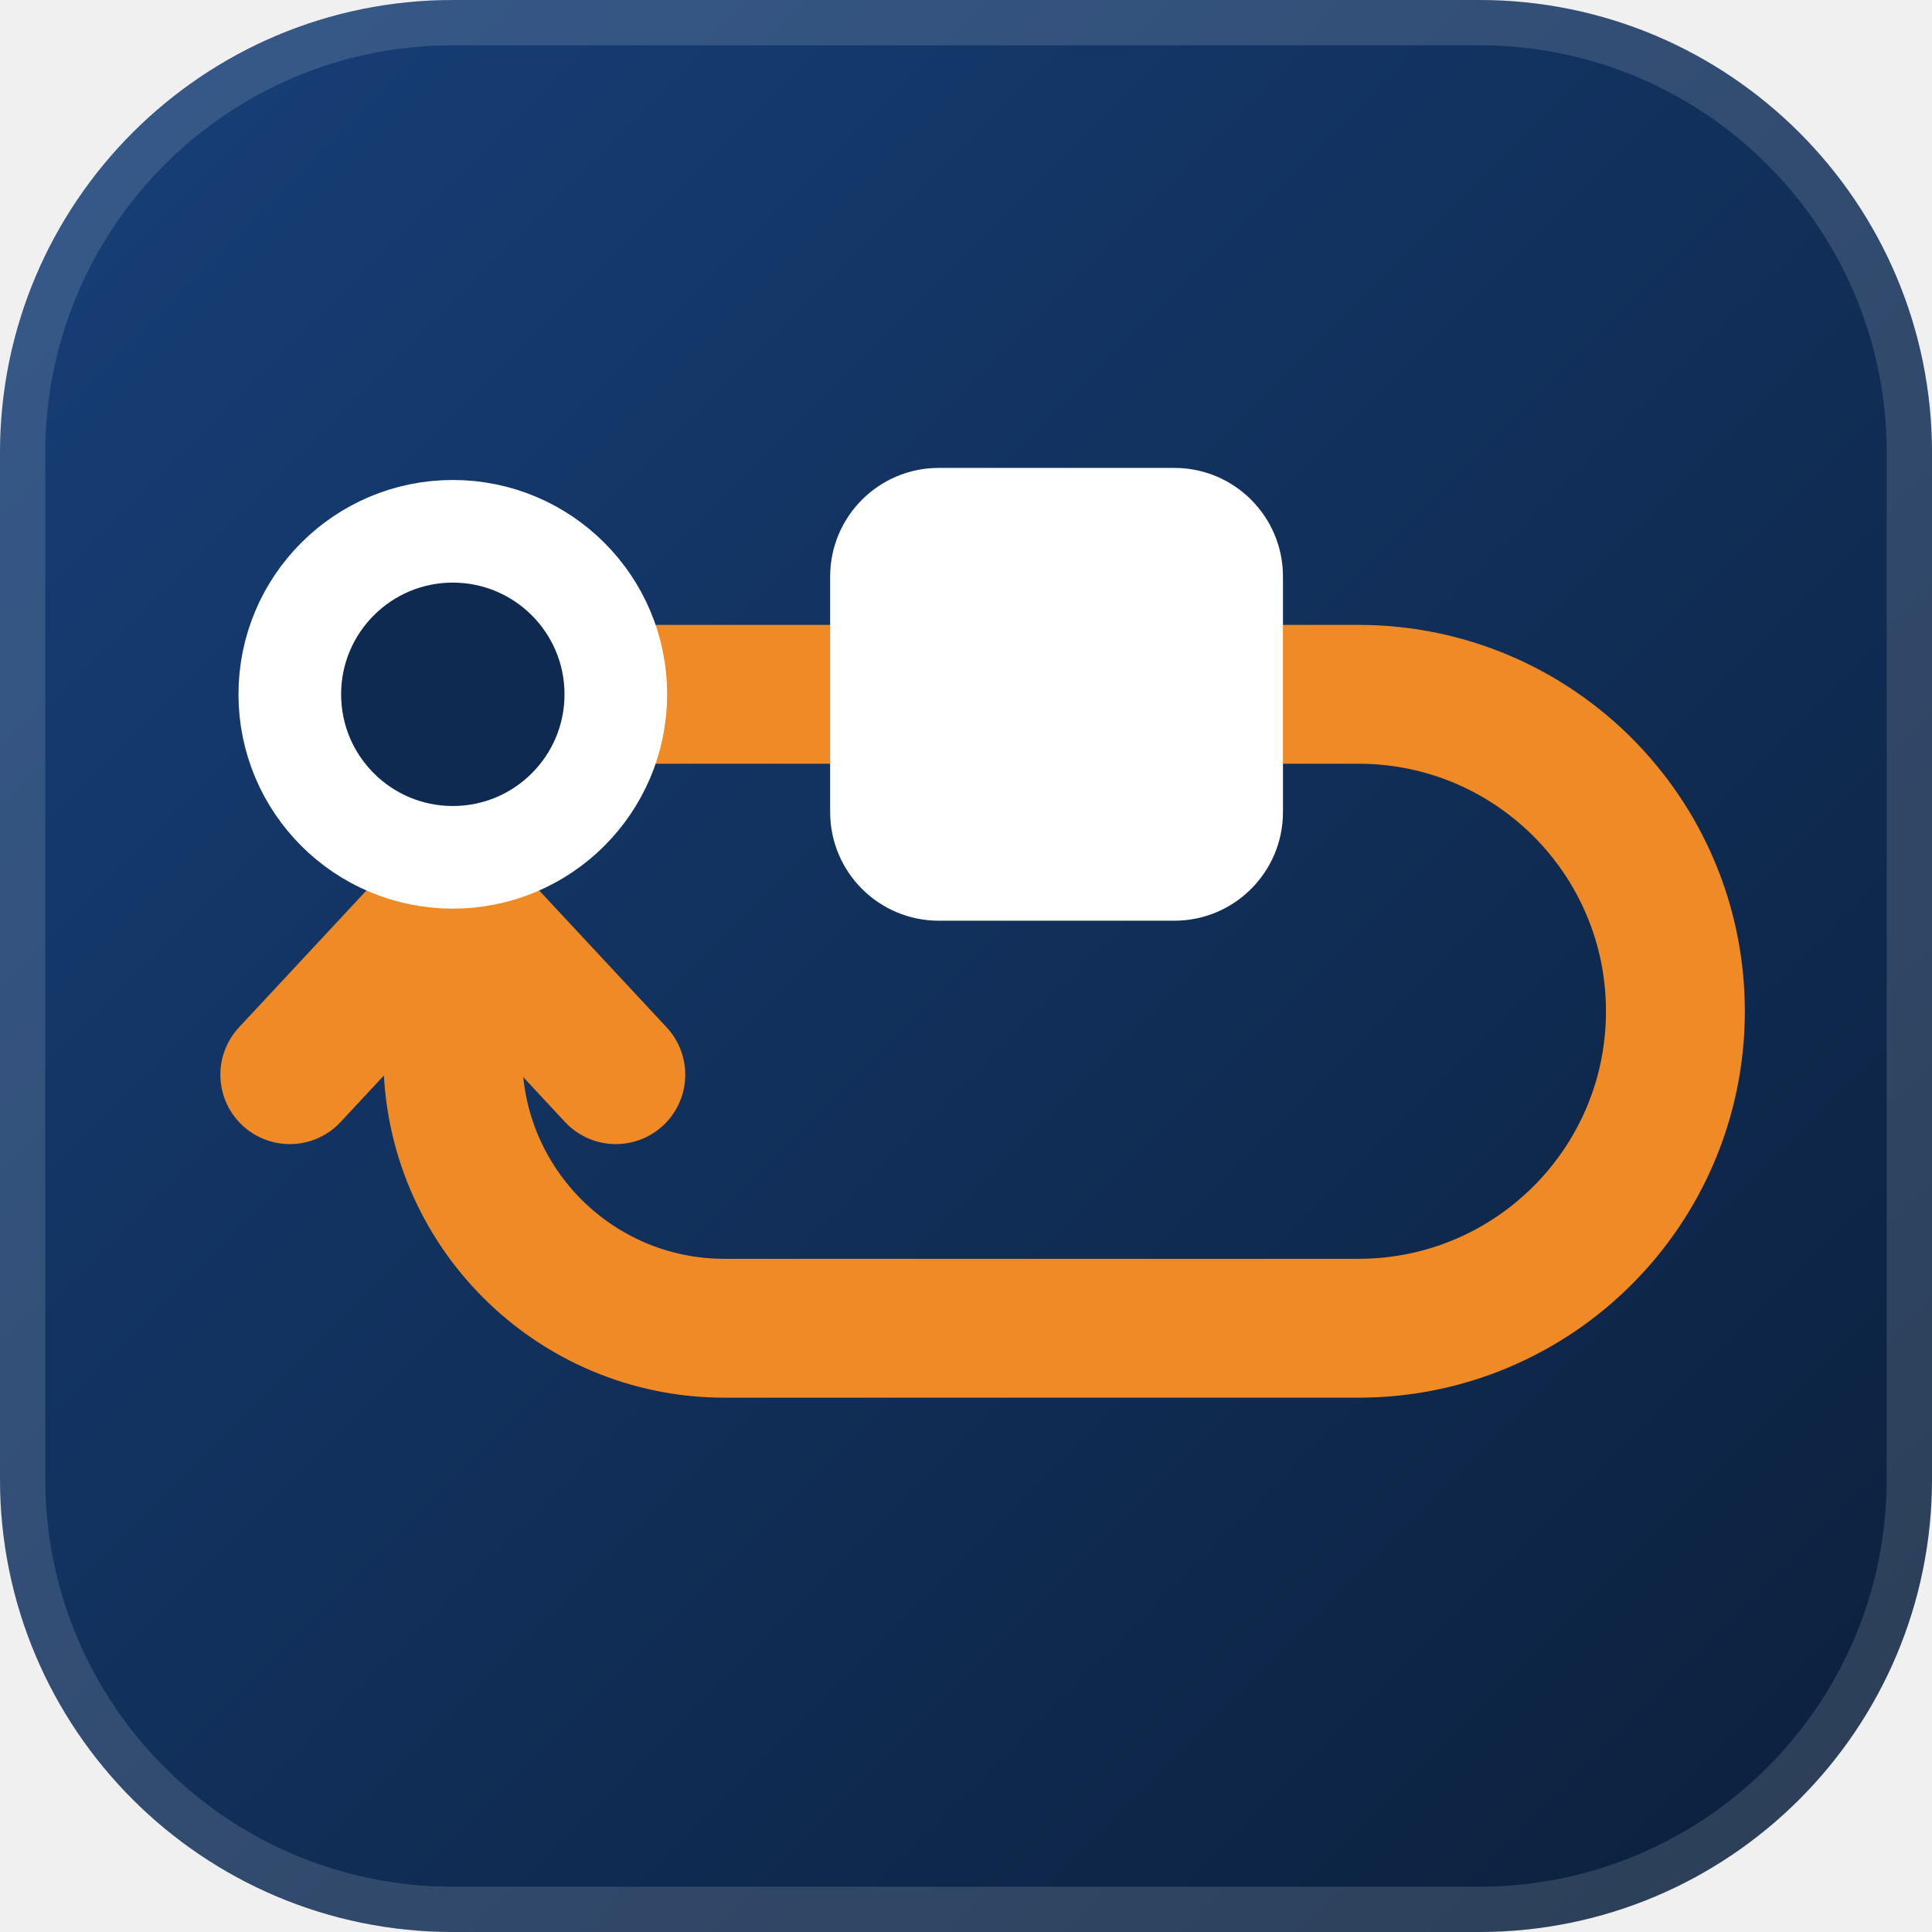
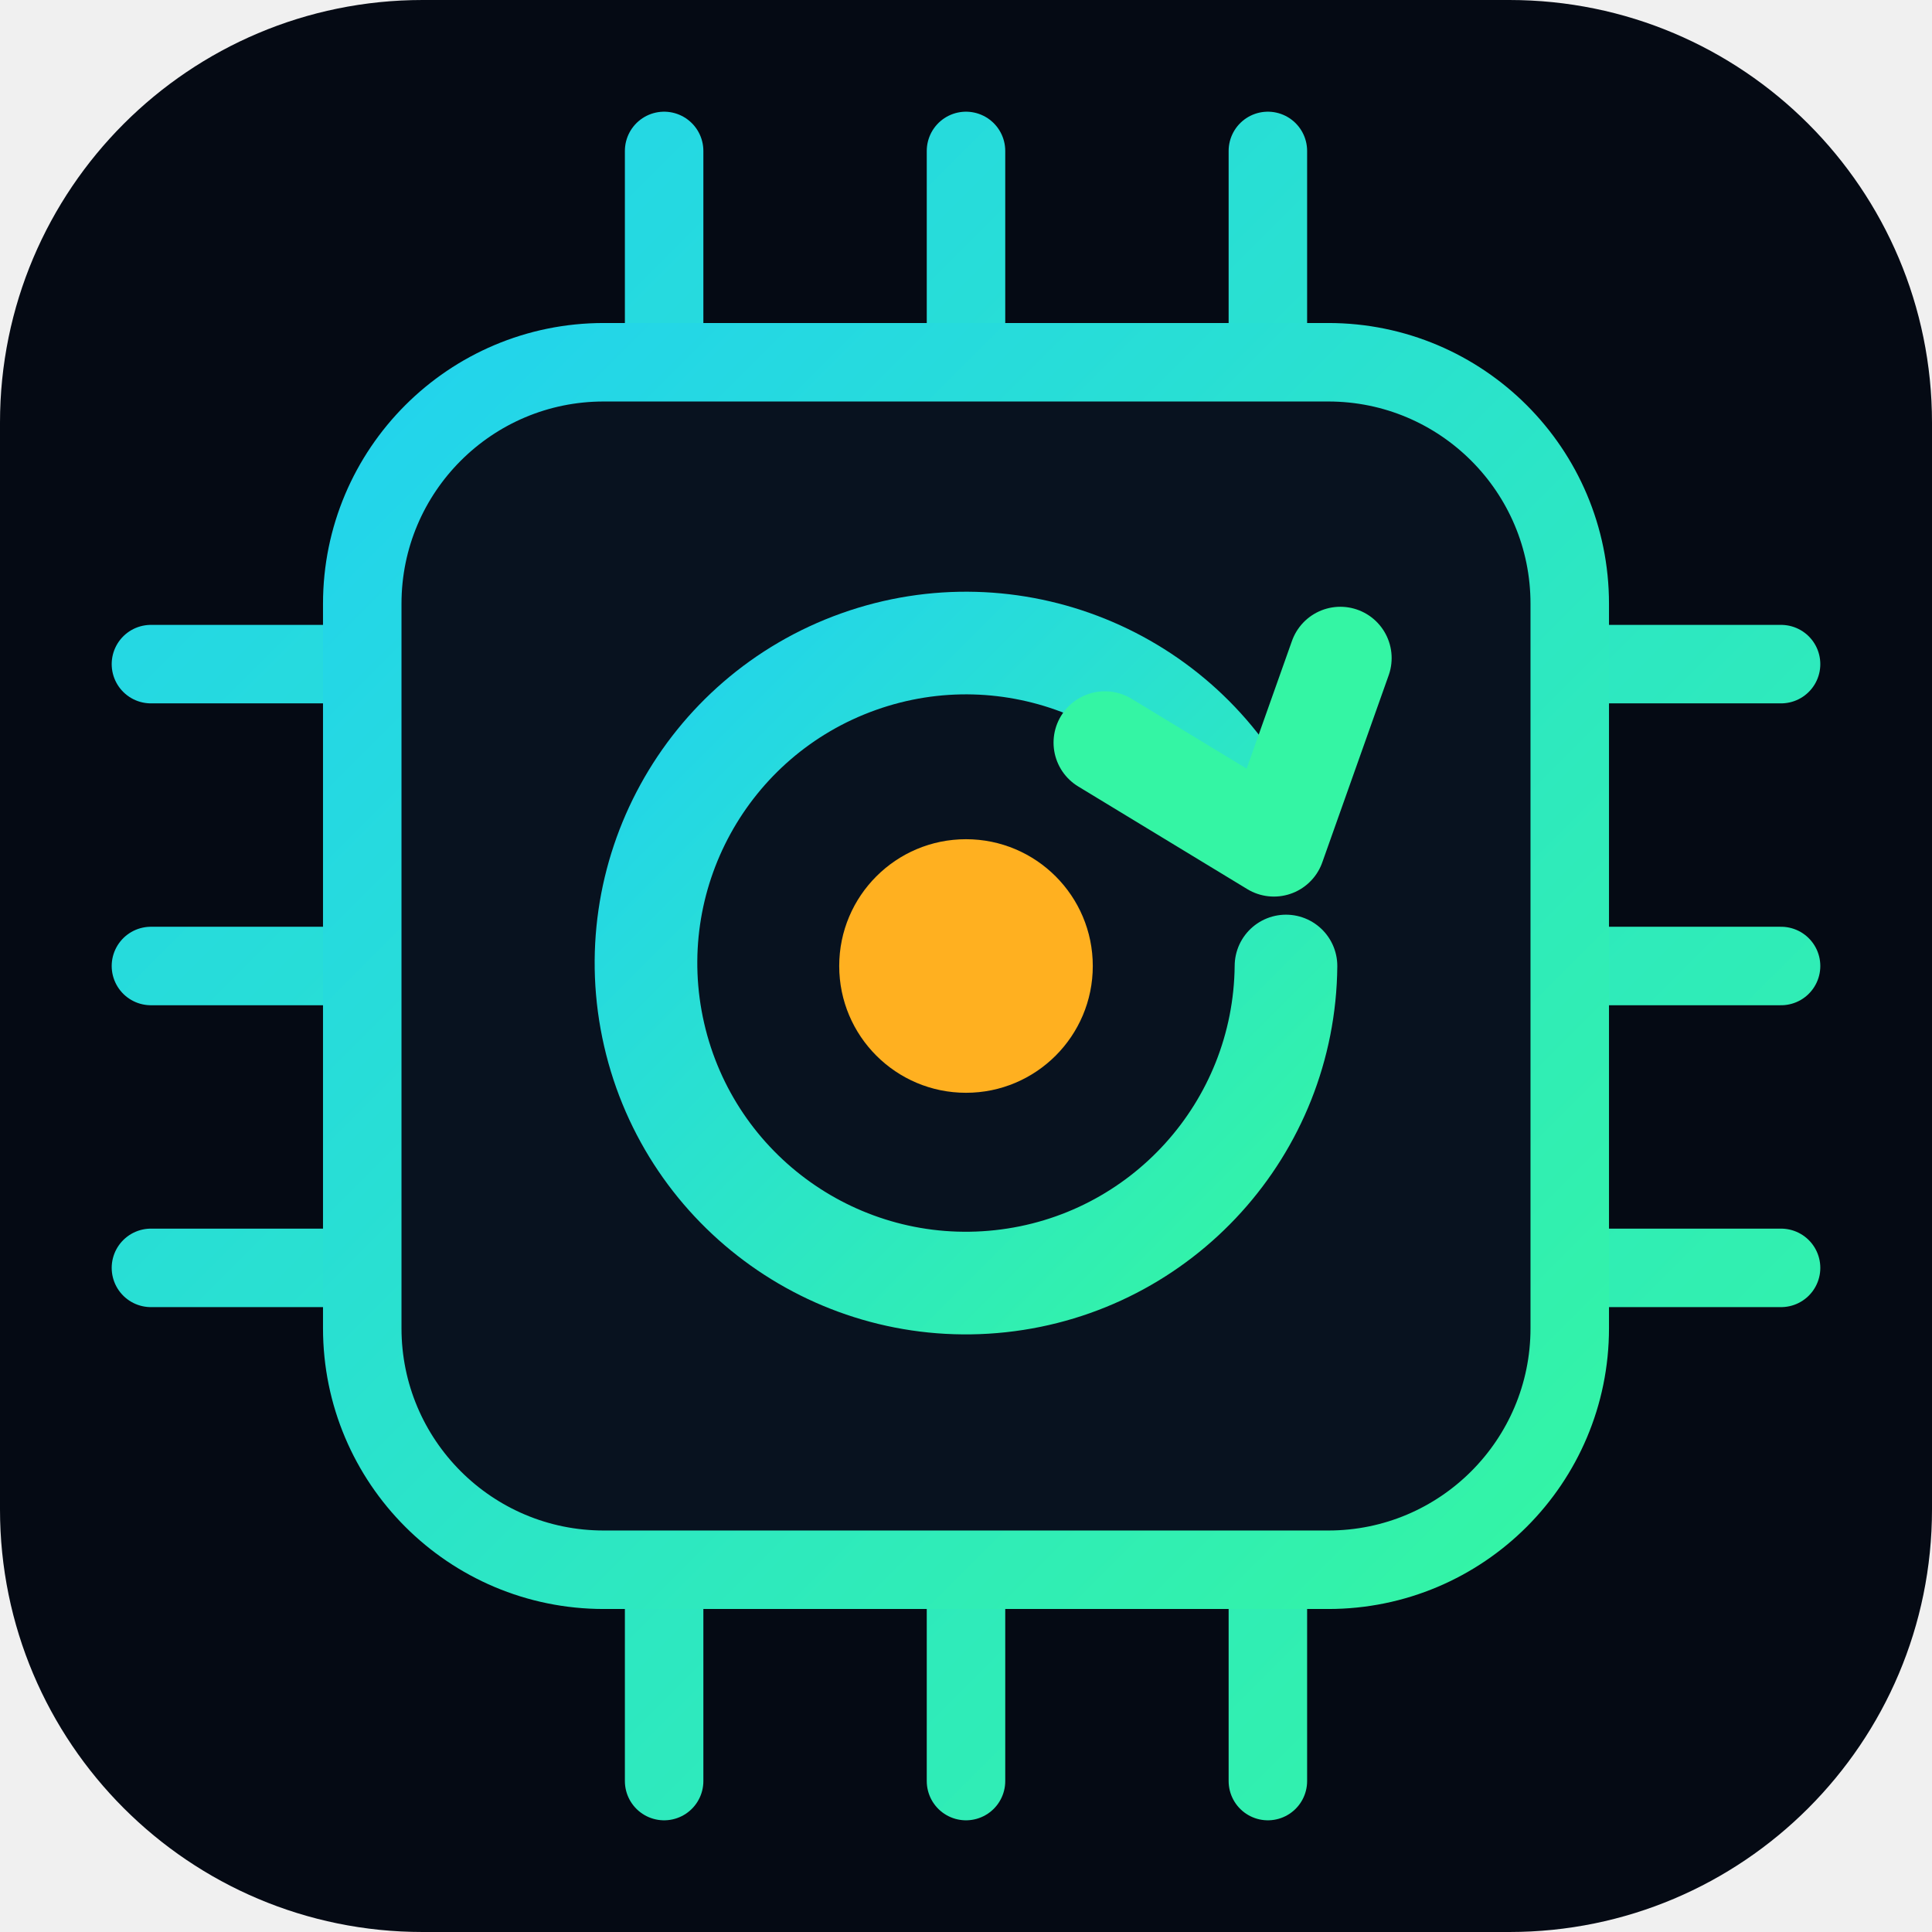
- <svg xmlns="http://www.w3.org/2000/svg" viewBox="0 0 64 64" role="img" aria-label="Closed Loop Embedded">
+ <svg xmlns="http://www.w3.org/2000/svg" viewBox="0 0 64 64" role="img" aria-label="LoopCore">
  <defs>
-     <linearGradient id="bg" x1="0" y1="0" x2="1" y2="1">
-       <stop offset="0" stop-color="#17407a" />
-       <stop offset="1" stop-color="#0b1f3a" />
+     <linearGradient id="lc-g" x1="0" y1="0" x2="1" y2="1">
+       <stop offset="0" stop-color="#22d3ee" />
+       <stop offset="1" stop-color="#34f5a4" />
    </linearGradient>
  </defs>
-   <rect width="64" height="64" rx="15" fill="url(#bg)" />
-   <rect x=".75" y=".75" width="62.5" height="62.5" rx="14.25" fill="none" stroke="#ffffff" stroke-opacity=".14" stroke-width="1.5" />
-   <path d="M21 23H45a10.5 10.5 0 0 1 0 21H24a9 9 0 0 1-9-9v-3.5" fill="none" stroke="#f08a24" stroke-width="4.6" stroke-linecap="round" stroke-linejoin="round" />
-   <path d="M9.6 35.6 15 29.8l5.4 5.8" fill="none" stroke="#f08a24" stroke-width="4.6" stroke-linecap="round" stroke-linejoin="round" />
-   <rect x="27.5" y="15.5" width="15" height="15" rx="3.6" fill="#ffffff" />
-   <circle cx="15" cy="23" r="5.4" fill="#0f2a50" stroke="#ffffff" stroke-width="3.4" />
+   <rect width="64" height="64" rx="14" fill="#050a14" />
+   <g stroke="url(#lc-g)" stroke-width="2.6" stroke-linecap="round">
+     <path d="M22 5v6M32 5v6M42 5v6M22 53v6M32 53v6M42 53v6M5 22h6M5 32h6M5 42h6M53 22h6M53 32h6M53 42h6" />
+   </g>
+   <rect x="12" y="12" width="40" height="40" rx="8" fill="#08121f" stroke="url(#lc-g)" stroke-width="2.6" />
+   <path d="M41.5 27.2A10.6 10.6 0 1 0 42.6 32" fill="none" stroke="url(#lc-g)" stroke-width="3.4" stroke-linecap="round" />
+   <path d="M36.6 24.6l5.6 3.4 2.2-6.2" fill="none" stroke="#34f5a4" stroke-width="3.4" stroke-linecap="round" stroke-linejoin="round" />
+   <circle cx="32" cy="32" r="4.2" fill="#ffb020" />
</svg>
